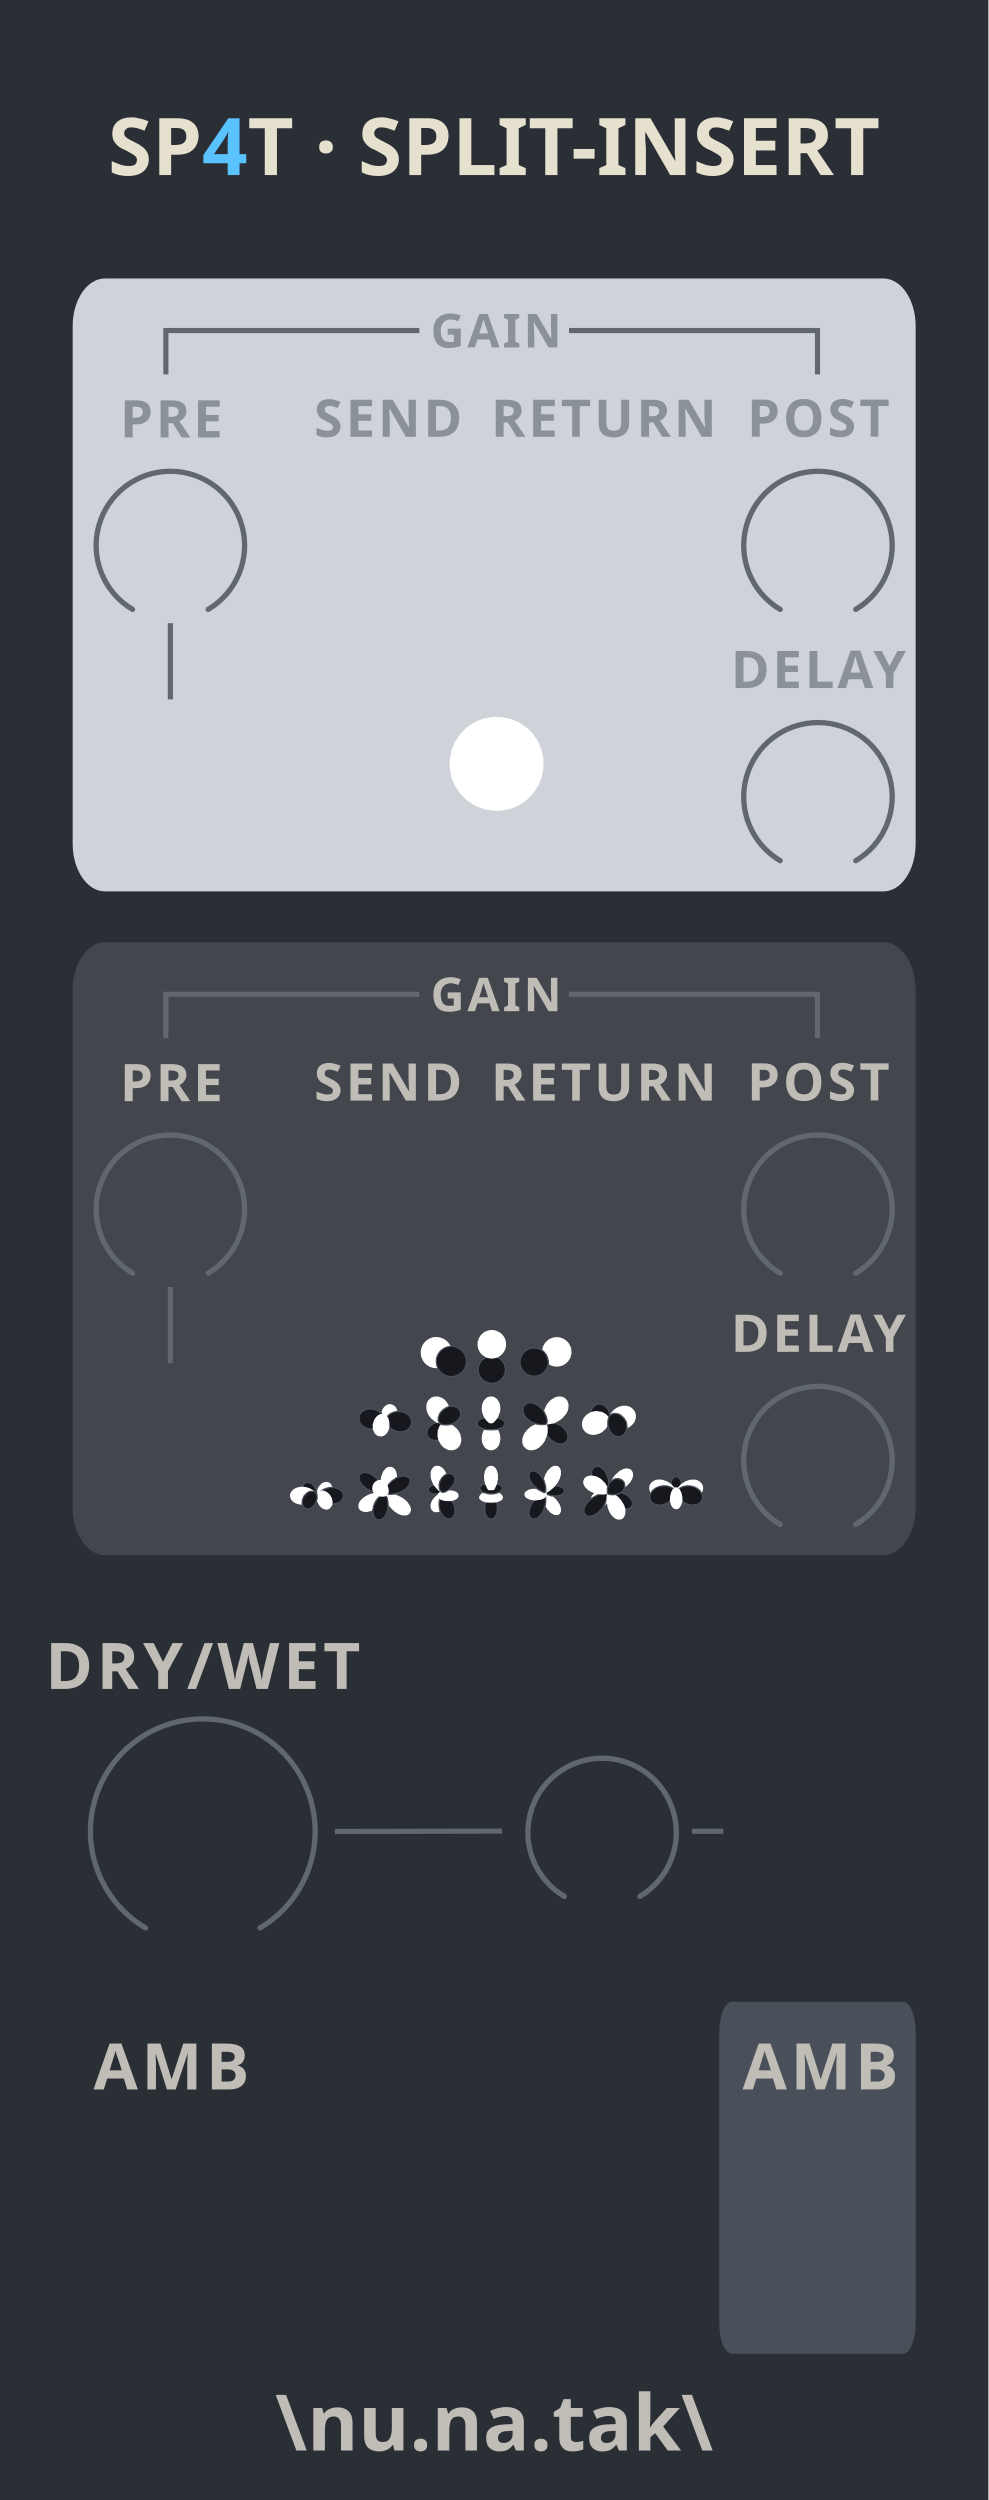
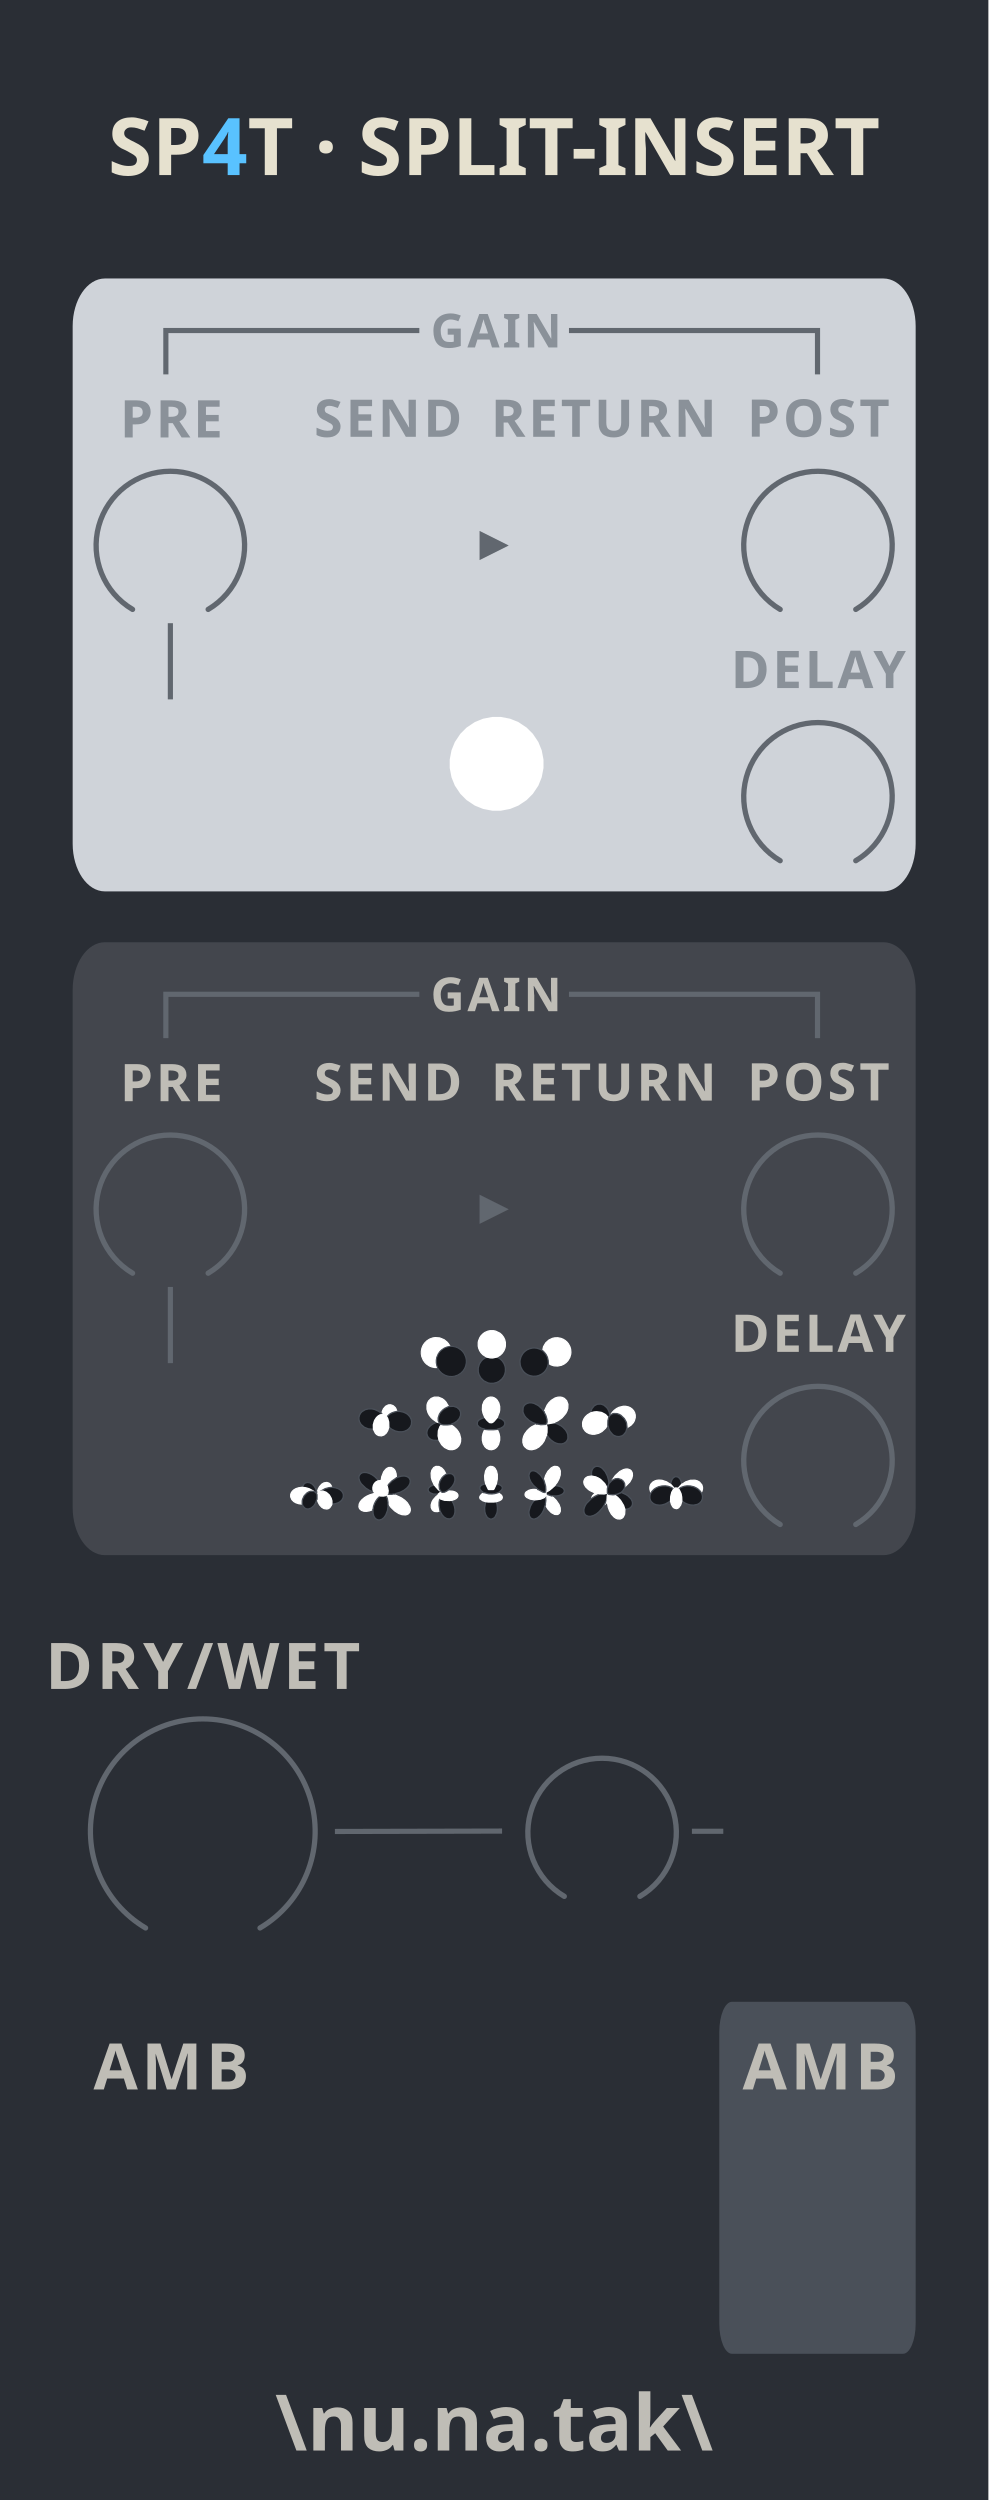
<svg xmlns="http://www.w3.org/2000/svg" version="1.1" width="50.8mm" height="128.5mm" viewBox="0 0 50.8 128.5" id="svg49">
  <defs id="component-defs">
    
    
    
    
    
    
  </defs>
  <g id="panel">
    <rect id="background" x="0" y="0" width="50.8" height="128.5" fill="#2a2e35" />
    <rect style="fill:#cfd3d9;stroke:none" id="rect52" width="43.33" height="31.504" x="3.735" y="14.314" rx="1.658" ry="2.452" />
    <rect style="fill:#4a5059;stroke:none" id="rect85" width="10.093" height="18.093" x="36.972" y="102.892" rx="0.652" ry="1.552" />
    <text id="title" x="25.4" y="9" style="font-weight:bold;font-size:4.1px;font-family:'Rounded Mplus 1c', 'Arial Rounded MT Bold', sans-serif;text-anchor:middle;fill:#e6e1cf">
      <tspan id="tspan1" x="25.4" y="9">SP<tspan fill="#59c2ff" id="title-accent">4</tspan>T · SPLIT-INSERT</tspan>
    </text>
    <text x="8.707" y="107.4" id="text43" style="font-weight:600;font-size:3.3px;font-family:'Barlow Condensed', 'Arial Narrow', sans-serif;letter-spacing:0.2;text-anchor:middle;fill:#bfbdb6">
      <tspan id="tspan2" x="8.807" y="107.4">AMB</tspan>
    </text>
    <text x="42.072" y="107.4" id="text46" style="font-weight:600;font-size:3.3px;font-family:'Barlow Condensed', 'Arial Narrow', sans-serif;letter-spacing:0.2;text-anchor:middle;fill:#bfbdb6">
      <tspan id="tspan85" x="42.172" y="107.4">AMB</tspan>
    </text>
    <text id="brand" x="25.4" y="125.958" font-family="'Rounded Mplus 1c', 'Arial Rounded MT Bold', sans-serif" font-size="4" font-weight="700" text-anchor="middle" fill="#bfbdb6">\nu.na.tak\</text>
    <text x="8.731" y="22.484" id="text72" style="font-weight:600;font-size:2.673px;font-family:'Barlow Condensed', 'Arial Narrow', sans-serif;letter-spacing:0.162;text-anchor:middle;fill:#8a9199;stroke-width:0.81">
      <tspan id="tspan11" x="8.812" y="22.484">PRE</tspan>
    </text>
    <text x="19.867" y="22.45" id="text73" style="font-weight:600;font-size:2.673px;font-family:'Barlow Condensed', 'Arial Narrow', sans-serif;letter-spacing:0.162;text-anchor:middle;fill:#8a9199;stroke-width:0.81">
      <tspan id="tspan4" x="19.948" y="22.45" style="fill:#8a9199;stroke-width:0.81">SEND</tspan>
    </text>
    <text x="30.954" y="22.45" id="text51" style="font-weight:600;font-size:2.673px;font-family:'Barlow Condensed', 'Arial Narrow', sans-serif;letter-spacing:0.162;text-anchor:middle;fill:#8a9199;stroke-width:0.81">
      <tspan id="tspan10" x="31.035" y="22.45">RETURN</tspan>
    </text>
    <text x="41.987" y="22.449" id="text52" style="font-weight:600;font-size:2.673px;font-family:'Barlow Condensed', 'Arial Narrow', sans-serif;letter-spacing:0.162;text-anchor:middle;fill:#8a9199;stroke-width:0.81">
      <tspan id="tspan12" x="42.068" y="22.449">POST</tspan>
    </text>
    <path d="m 6.813,31.323 a 3.816,3.816 0 1 1 3.887,0" id="path2" style="fill:none;stroke:#61676f;stroke-width:0.273;stroke-linecap:round" />
    <path d="m 40.1,31.323 a 3.816,3.816 0 1 1 3.887,0" id="path4" style="fill:none;stroke:#61676f;stroke-width:0.273;stroke-linecap:round" />
    <text x="25.431" y="17.856" id="text13" style="font-weight:600;font-size:2.406px;font-family:'Barlow Condensed', 'Arial Narrow', sans-serif;letter-spacing:0.146;text-anchor:middle;fill:#8a9199;stroke-width:0.729">
      <tspan id="tspan13" x="25.503" y="17.856">GAIN</tspan>
    </text>
    <path style="fill:none;stroke:#61676f;stroke-width:0.265px;stroke-linecap:butt;stroke-linejoin:miter" d="M 8.525,19.243 V 16.989 H 21.554" id="path13" />
    <path style="fill:none;stroke:#61676f;stroke-width:0.265px;stroke-linecap:butt;stroke-linejoin:miter" d="M 42.02,19.243 V 16.989 H 29.245" id="path14" />
+     <path style="fill:#61676f;stroke:none" d="M 26.15,28.039 L 24.65,27.289 L 24.65,28.789 Z" id="send-normal-1" />
    <path style="fill:none;stroke:#61676f;stroke-width:0.265px;stroke-linecap:butt;stroke-linejoin:miter" d="m 8.757,32.032 v 3.916" id="path146" />
    <text x="41.987" y="35.365" id="text16" style="font-weight:600;font-size:2.673px;font-family:'Barlow Condensed', 'Arial Narrow', sans-serif;letter-spacing:0.162;text-anchor:middle;fill:#8a9199;stroke-width:0.81">
      <tspan id="tspan16" x="42.068" y="35.365">DELAY</tspan>
    </text>
    <path d="m 40.1,44.24 a 3.816,3.816 0 1 1 3.887,0" id="path16" style="fill:none;stroke:#61676f;stroke-width:0.273;stroke-linecap:round" />
    <rect style="opacity:0.15;fill:#cfd3d9;stroke:none" id="rect16" width="43.33" height="31.504" x="3.735" y="48.431" rx="1.658" ry="2.452" />
    <text x="8.731" y="56.601" id="text17" style="font-weight:600;font-size:2.673px;font-family:'Barlow Condensed', 'Arial Narrow', sans-serif;letter-spacing:0.162;text-anchor:middle;fill:#bfbdb6;stroke-width:0.81">
      <tspan id="tspan17" x="8.812" y="56.601">PRE</tspan>
    </text>
    <text x="19.867" y="56.567" id="text18" style="font-weight:600;font-size:2.673px;font-family:'Barlow Condensed', 'Arial Narrow', sans-serif;letter-spacing:0.162;text-anchor:middle;fill:#bfbdb6;stroke-width:0.81">
      <tspan id="tspan18" x="19.948" y="56.567" style="stroke-width:0.81">SEND</tspan>
    </text>
    <text x="30.954" y="56.567" id="text20" style="font-weight:600;font-size:2.673px;font-family:'Barlow Condensed', 'Arial Narrow', sans-serif;letter-spacing:0.162;text-anchor:middle;fill:#bfbdb6;stroke-width:0.81">
      <tspan id="tspan20" x="31.035" y="56.567">RETURN</tspan>
    </text>
    <text x="41.987" y="56.566" id="text21" style="font-weight:600;font-size:2.673px;font-family:'Barlow Condensed', 'Arial Narrow', sans-serif;letter-spacing:0.162;text-anchor:middle;fill:#bfbdb6;stroke-width:0.81">
      <tspan id="tspan21" x="42.068" y="56.566">POST</tspan>
    </text>
    <path d="m 6.813,65.441 a 3.816,3.816 0 1 1 3.887,0" id="path21" style="fill:none;stroke:#61676f;stroke-width:0.273;stroke-linecap:round" />
    <path d="m 40.1,65.441 a 3.816,3.816 0 1 1 3.887,0" id="path23" style="fill:none;stroke:#61676f;stroke-width:0.273;stroke-linecap:round" />
    <text x="25.431" y="51.974" id="text23" style="font-weight:600;font-size:2.406px;font-family:'Barlow Condensed', 'Arial Narrow', sans-serif;letter-spacing:0.146;text-anchor:middle;fill:#bfbdb6;stroke-width:0.729">
      <tspan id="tspan23" x="25.503" y="51.974">GAIN</tspan>
    </text>
    <path style="fill:none;stroke:#61676f;stroke-width:0.265px;stroke-linecap:butt;stroke-linejoin:miter" d="M 8.525,53.36 V 51.107 H 21.554" id="path27" />
    <path style="fill:none;stroke:#61676f;stroke-width:0.265px;stroke-linecap:butt;stroke-linejoin:miter" d="M 42.02,53.36 V 51.107 H 29.245" id="path28" />
+     <path style="fill:#61676f;stroke:none" d="M 26.15,62.157 L 24.65,61.407 L 24.65,62.907 Z" id="send-normal-2" />
    <path style="fill:none;stroke:#61676f;stroke-width:0.265px;stroke-linecap:butt;stroke-linejoin:miter" d="m 8.757,66.149 v 3.916" id="path29" />
    <text x="41.987" y="69.483" id="text29" style="font-weight:600;font-size:2.673px;font-family:'Barlow Condensed', 'Arial Narrow', sans-serif;letter-spacing:0.162;text-anchor:middle;fill:#bfbdb6;stroke-width:0.81">
      <tspan id="tspan29" x="42.068" y="69.483">DELAY</tspan>
    </text>
    <path d="m 40.1,78.358 a 3.816,3.816 0 1 1 3.887,0" id="path30" style="fill:none;stroke:#61676f;stroke-width:0.273;stroke-linecap:round" />
    <g id="g54" transform="matrix(0.9107457,0,0,0.9107457,9.6117,27.5524)">
      <path d="m 21.293,76.773 a 4.19,4.19 0 1 1 4.268,0" id="path53-3" style="fill:none;stroke:#61676f;stroke-width:0.3;stroke-linecap:round" />
    </g>
    <path style="fill:none;stroke:#61676f;stroke-width:0.265px;stroke-linecap:butt;stroke-linejoin:miter" d="m 25.807,94.117 -8.593,0.021" id="path140" />
    <path style="fill:none;stroke:#61676f;stroke-width:0.265px;stroke-linecap:butt;stroke-linejoin:miter" d="M 37.177,94.127 H 35.564" id="path146-5" />
    <text x="10.328" y="86.814" id="text106" style="font-weight:600;font-size:3.3px;font-family:'Barlow Condensed', 'Arial Narrow', sans-serif;letter-spacing:0.2;text-anchor:middle;fill:#bfbdb6">
      <tspan id="tspan146" x="10.428" y="86.814">DRY/WET</tspan>
    </text>
    <g id="g58-4" transform="matrix(0.9,0,0,0.9,-25.7856,45.1427)">
      <path d="m 36.965,59.95 a 6.417,6.417 0 1 1 6.535,0" id="path58" style="fill:none;stroke:#61676f;stroke-width:0.3;stroke-linecap:round" />
    </g>
    <path d="m 25.738,41.614 h -0.425 l -0.465,-0.089 -0.415,-0.168 -0.415,-0.277 -0.312,-0.312 -0.277,-0.415 -0.168,-0.415 -0.089,-0.465 v -0.425 l 0.089,-0.465 0.168,-0.415 0.277,-0.415 0.312,-0.312 0.415,-0.277 0.415,-0.168 0.465,-0.089 h 0.425 l 0.465,0.089 0.415,0.168 0.415,0.277 0.312,0.312 0.277,0.415 0.168,0.415 0.089,0.465 v 0.425 l -0.089,0.465 -0.168,0.415 -0.277,0.415 -0.312,0.312 -0.415,0.277 -0.415,0.168 z" id="path1-2" style="fill:#ffffff;fill-rule:evenodd;stroke:#ffffff;stroke-width:0.113;stroke-linejoin:round" />
    <g id="g39" transform="translate(-0.728,-4.355)">
      <g fill-rule="evenodd" stroke-width="2.2" stroke-linejoin="round" id="g4-3" transform="matrix(0.02941013,0,0,0.02941013,24.49911,79.61114)">
        <path d="m 51.42,95.9 h -3.05 l -3.46,-1.63 -2.14,-2.14 -2.44,-4.48 -1.22,-4.47 -0.41,-6.72 1.94,-11.09 5.09,0.81 13.73,-0.51 -0.2,1.02 1.22,4.27 0.61,5.5 -0.2,5.29 -0.81,4.07 -3.06,6.31 -2.14,2.14 z" id="path1-22" style="fill:#16181d;stroke:#4a5059" />
        <path d="m 54.07,66.18 h -8.34 l -5.5,-0.61 -4.88,-1.63 -4.38,-3.15 -0.82,-2.04 0.41,-2.44 2.75,-3.56 4.27,-2.85 5.7,1.63 4.89,0.61 5.9,-0.21 8.35,-2.03 5.59,4.37 1.22,2.04 0.41,2.24 -0.81,2.24 -1.53,1.52 -2.85,1.63 -4.88,1.63 z" id="path2-14" style="fill:#ffffff;stroke:#ffffff" />
        <path d="m 51.63,52.14 -5.9,-0.21 -7.33,-2.03 -1.02,0.2 -4.07,-3.05 -2.14,-2.34 -1.02,-2.65 0.82,-3.05 2.75,-2.34 6.71,-2.65 3.77,8.25 1.22,2.03 0.92,0.31 7.93,-0.21 5.09,-10.38 6.72,2.65 2.75,2.34 0.81,2.03 -0.2,1.84 -0.82,1.83 -2.13,2.34 -4.07,2.85 -5.91,1.63 z" id="path3-77" style="fill:#16181d;stroke:#4a5059" />
        <path d="m 54.38,44.3 h -8.96 l -4.88,-10.18 -1.43,-6.51 -0.41,-7.12 1.63,-8.35 2.44,-4.48 2.14,-2.13 3.46,-1.63 4.28,0.41 2.23,1.22 2.14,2.13 2.44,4.48 1.43,5.9 v 7.94 l -1.63,8.14 -3.66,8.15 z" id="path4-0" style="fill:#ffffff;stroke:#ffffff" />
      </g>
      <g fill-rule="evenodd" stroke-width="2.2" stroke-linejoin="round" id="g6" transform="matrix(0.02941013,0,0,0.02941013,15.55574,79.76747)">
        <path d="m 50,48.16 -0.1,-4.54 0.78,-0.77 1.35,-4.64 2.32,-4.25 3.77,-4.16 3.86,-2.32 5.03,-0.77 3.67,1.16 2.61,2.22 1.74,3.09 0.48,2.23 -6.76,0.77 -7.73,2.71 -8.89,5.41 -1.45,1.83 z" id="path1-9" style="fill:#ffffff;stroke:#ffffff" />
        <path d="M 49.81,48.16 49.32,46.52 47.68,44.3 38.4,38.69 31.06,36.18 24.1,35.41 l 2.61,-5.51 2.42,-2.03 3.67,-1.16 5.02,0.77 3.87,2.32 3.77,4.16 2.32,4.25 1.35,4.64 0.77,0.77 z" id="path2-55" style="fill:#16181d;stroke:#4a5059" />
        <path d="M 23.91,64.59 17.92,63.82 13.08,62.27 9.41,60.15 6.03,56.76 3.9,51.93 v -4.06 l 0.78,-2.51 1.93,-3.09 2.8,-2.61 3.67,-2.13 4.84,-1.54 5.99,-0.78 5.22,0.58 6.57,1.74 8.12,4.45 h -4.45 l -3.48,0.97 -4.44,2.7 -2.81,2.8 -2.12,3.1 -1.94,4.63 -0.58,2.71 z" id="path3-6" style="fill:#ffffff;stroke:#ffffff" />
        <path d="m 75.9,64.59 -0.1,-5.7 -0.58,-2.71 -1.93,-4.63 -2.13,-3.1 -2.8,-2.8 -4.44,-2.7 -3.48,-0.97 -4.64,0.39 0.19,-0.39 8.12,-4.45 6.57,-1.74 5.22,-0.58 5.99,0.78 4.83,1.54 3.67,2.13 2.61,2.42 1.74,2.51 1.16,3.28 -0.19,4.84 -2.51,4.83 -2.81,2.61 -3.67,2.12 -4.83,1.55 z" id="path4-1" style="fill:#16181d;stroke:#4a5059" />
        <path d="M 67.01,73.1 61.98,72.32 58.12,70 54.35,65.85 51.64,60.63 50.68,56.96 49.9,56.18 v -7.92 l 1.94,-3.67 2.99,-2.03 2.13,-0.58 h 3.48 l 5.41,1.93 5.31,4.54 3.48,6 1.16,4.44 v 5.8 l -0.77,1.93 -3,4.35 -2.51,1.55 z" id="path5" style="fill:#ffffff;stroke:#ffffff" />
        <path d="M 34.73,73.1 31.64,72.9 29.13,71.94 25.74,68.55 24,64.69 v -5.8 l 0.58,-2.71 2.9,-6.18 4.74,-4.93 3.67,-2.12 2.51,-0.78 h 5.42 l 2.89,1.36 2.61,2.99 0.58,1.74 v 7.92 l -0.77,0.78 -0.97,3.67 -1.74,3.67 -2.31,3.29 -4.35,3.77 z" id="path6" style="fill:#16181d;stroke:#4a5059" />
      </g>
      <g fill-rule="evenodd" stroke-width="2.2" stroke-linejoin="round" id="g4-52" transform="matrix(0.02941013,0,0,0.02941013,30.5587,75.88936)">
        <path d="m 49.14,46 -4.11,-5.18 -3.24,-2.37 -4.75,-2.16 -8.64,-1.3 -5.61,0.65 -4.54,1.51 0.76,-4.43 1.3,-3.24 4.21,-5.07 5.18,-2.59 6.26,-0.22 5.19,1.94 5.07,4.43 1.94,2.81 2.16,4.75 1.3,6.05 -1.51,1.94 z" id="path1-4" style="fill:#16181d;stroke:#4a5059" />
        <path d="m 81.75,62.85 -0.33,-4.86 -1.51,-5.61 -3.02,-5.4 -4.21,-4.43 -4.76,-3.02 -5.18,-1.52 h -4.32 l -5.07,1.84 2.37,-3.67 3.35,-3.56 4.32,-3.24 4.32,-2.16 7.13,-1.73 h 4.31 l 4.97,1.08 3.24,1.51 3.24,2.38 2.48,2.91 1.73,3.24 1.08,4.1 v 4.54 l -1.51,5.4 -1.94,3.45 -3.78,4.21 z" id="path2-9" style="fill:#ffffff;stroke:#ffffff" />
        <path d="M 24.95,74.3 H 20.63 L 15.66,73.22 11.34,71.06 8.43,68.57 5.4,64.25 4.11,60.37 3.89,54.54 l 0.65,-3.03 1.73,-4.1 2.59,-3.67 3.56,-3.35 5.62,-3.46 5.83,-1.51 4.53,-0.43 8.64,1.3 6.91,3.67 4.43,4.86 0.65,1.94 -0.87,3.67 v 6.48 l -4.1,6.7 -6.37,5.93 -5.61,3.03 z" id="path3-4" style="fill:#ffffff;stroke:#ffffff" />
        <path d="M 67.49,78.4 62.74,77.97 58.64,76.24 56.48,74.73 51.62,69 49.46,64.25 48.6,59.93 l -0.65,-0.86 0.21,-8.64 1.52,-6.05 1.94,-2.8 0.11,-0.97 0.43,0.43 4.32,-2.59 1.94,-0.44 5.62,0.22 3.88,1.3 3.03,1.72 5.94,5.73 3.02,5.4 0.86,2.59 0.87,7.99 -2.16,7.34 -4.21,5.08 -3.24,1.94 z" id="path4-47" style="fill:#16181d;stroke:#4a5059" />
      </g>
      <g fill-rule="evenodd" stroke-width="2.2" stroke-linejoin="round" id="g8-8" transform="matrix(0.02941013,0,0,0.02941013,30.52045,79.61173)">
        <path d="m 21.22,59.79 0.12,-1.77 1.41,-2.83 4.6,-4.84 9.56,1.54 -5.07,1.77 -5.67,2.83 z m 22.65,11.09 -0.36,-0.36 2.36,-4.48 2.24,-6.25 0.12,6.49 z" id="path1-3" style="fill:#ffffff;stroke:#ffffff" />
        <path d="m 79.25,79.13 -0.59,-0.35 -1.89,-6.61 -4.01,-7.07 -6.01,-6.73 -6.61,-4.95 5.43,-0.94 7.08,-3.07 8.25,3.77 3.31,2.13 5.54,5.54 1.89,3.54 0.7,2.83 v 2.83 l -1.18,3.3 -2.71,2.95 -3.07,1.65 -2.83,0.71 h -2.83 z" id="path2-7" style="fill:#16181d;stroke:#4a5059" />
        <path d="M 48.58,42.81 46.11,37.5 43.75,33.96 36.79,27 33.25,24.64 28.06,22.28 20.39,20.75 20.87,20.28 v -6.84 l 0.94,-3.31 1.65,-2.83 2.48,-2.24 3.07,-1.18 h 3.3 l 3.77,1.18 3.54,2.36 5.07,5.78 3.78,7.55 2.12,7.31 0.47,4.01 0.71,0.71 -2.36,6.13 z" id="path3-12" style="fill:#16181d;stroke:#4a5059" />
        <path d="m 79.25,39.5 -0.82,-6.25 -1.89,-3.3 -3.42,-2.95 -4.25,-1.65 -4.01,-0.24 -4.72,1.18 -3.06,1.89 -0.12,-0.35 5.42,-7.79 7.91,-7.19 6.37,-3.31 4.01,-0.94 h 3.54 l 4.01,1.42 2.24,2 1.65,3.54 0.23,4.48 -1.18,4.72 -3.53,6.37 z" id="path4-61" style="fill:#ffffff;stroke:#ffffff" />
        <path d="M 19.1,91.16 H 15.56 L 11.55,89.75 9.31,87.74 7.66,84.21 7.42,79.72 l 0.71,-3.3 1.89,-4.48 2.12,-3.3 8.61,-8.61 5.42,-3.54 5.67,-2.83 5.19,-1.89 5.89,0.24 5.66,-1.18 0.59,0.82 -0.7,2.6 -0.24,5.42 -0.94,2.83 -4.01,8.73 -3.31,5.19 -6.36,7.08 -4.13,3.42 -5.19,2.83 z" id="path5-7" style="fill:#16181d;stroke:#4a5059" />
        <path d="m 70.76,95.88 -4.48,-0.23 -2.6,-0.95 -3.54,-2.36 -4.6,-5.07 -3.3,-5.9 -2.12,-5.89 -1.42,-7.79 -0.71,-0.71 0.24,-10.61 0.83,-4.6 4.48,1.65 h 6.37 l 3.3,2.12 3.54,2.83 4.6,4.84 5.42,8.96 2.36,7.08 -0.47,8.26 -2.36,4.95 -2.47,2.24 z" id="path6-6" style="fill:#ffffff;stroke:#ffffff" />
        <path d="m 42.92,52.01 -7.55,-0.24 -8.25,-1.42 -8.26,-3.77 -3.3,-2.12 -4.84,-4.6 -2.59,-4.49 -0.71,-2.83 v -2.83 l 1.65,-4.01 2.24,-2.24 3.07,-1.65 6.37,-0.94 7.31,1.41 5.19,2.36 3.54,2.36 6.96,6.96 4.72,8.49 v 8.26 z" id="path7-5" style="fill:#ffffff;stroke:#ffffff" />
        <path d="m 58.49,53.66 -7.07,-0.71 -1.66,-0.71 -1.29,-1.53 v -7.79 l 3.06,-9.9 0.59,0.11 4.72,-4.95 5.43,-2.6 4.95,-0.47 5.9,1.89 3.42,2.95 2.12,4.01 0.47,5.66 -1.41,3.77 -2.13,3.07 -3.18,3.19 -6.84,2.83 z" id="path8-0" style="fill:#16181d;stroke:#4a5059" />
      </g>
      <g fill-rule="evenodd" stroke-width="2.2" stroke-linejoin="round" id="g6-4" transform="matrix(0.02941013,0,0,0.02941013,34.0159,79.60821)">
        <path d="M 53.07,42.66 51.1,41.79 h -2.41 l -1.98,0.87 -6.68,-7.12 1.54,-6.13 1.75,-3.51 2.08,-2.3 2.85,-1.53 3.94,0.22 3.61,2.74 1.98,3.28 1.97,6.58 v 0.65 z" id="path1-51" style="fill:#16181d;stroke:#4a5059" />
        <path d="m 6.19,49.89 -1.2,-2.08 -1.1,-4.16 v -3.29 l 0.66,-2.85 1.31,-2.62 3.18,-3.4 3.94,-2.19 3.07,-0.88 3.72,-0.43 5.48,0.43 7.88,2.63 6.36,4.16 0.43,-0.21 6.9,7.77 -1.2,0.77 -4.38,-2.85 -6.79,-2.19 -3.51,-0.44 -7.23,0.44 -5.03,1.31 -4.6,2.19 -3.18,2.3 -3.29,3.29 z" id="path2-23" style="fill:#ffffff;stroke:#ffffff" />
        <path d="M 93.59,49.89 91.4,46.82 85.7,42 81.1,39.81 76.07,38.5 l -3.51,-0.44 -7.23,0.44 -6.79,2.19 -4.38,2.85 -1.2,-0.77 6.9,-7.77 0.44,0.21 6.35,-4.16 7.88,-2.63 8.11,-0.22 4.16,1.1 3.94,2.19 4.06,4.93 1.09,3.94 v 3.29 l -0.88,3.5 z" id="path3-72" style="fill:#ffffff;stroke:#ffffff" />
        <path d="m 21.09,71.8 -6.14,-0.66 -4.6,-1.97 -3.83,-3.4 -1.53,-2.41 -1.1,-3.94 0.22,-4.6 1.09,-3.29 2.41,-3.94 3.62,-3.61 2.85,-1.98 4.6,-2.19 6.35,-1.53 5.91,-0.22 4.6,0.66 5.7,1.97 4.16,2.63 0.33,0.33 -3.51,5.69 -1.53,5.26 -0.44,9.86 -9.09,5.14 -5.91,1.76 z" id="path4-41" style="fill:#16181d;stroke:#4a5059" />
        <path d="m 80.01,71.8 -5.48,-0.44 -4.16,-1.1 -4.6,-1.97 -6.24,-3.83 -0.44,-9.86 -1.53,-5.26 -3.51,-5.69 0.33,-0.33 4.16,-2.63 5.7,-1.97 4.6,-0.66 5.91,0.22 6.35,1.53 4.6,2.19 2.85,1.98 3.62,3.61 2.63,4.38 1.09,4.16 -0.22,4.6 -1.75,4.17 -3.18,3.39 -3.94,2.19 z" id="path5-826" style="fill:#16181d;stroke:#4a5059" />
        <path d="m 50.22,77.93 -3.94,-1.1 -2.3,-2.08 -2.41,-4.38 -1.54,-5.47 0.22,-7.45 1.97,-8.11 3.07,-5.25 3.4,-2.3 3.5,0.43 3.18,2.96 3.06,6.79 1.1,5.7 0.22,7.23 -1.97,6.57 -3.4,4.71 -2.19,1.31 z" id="path6-03" style="fill:#ffffff;stroke:#ffffff" />
      </g>
      <g fill-rule="evenodd" stroke-width="2.2" stroke-linejoin="round" id="g3-6" transform="matrix(0.02941013,0,0,0.02941013,24.49896,76.04988)">
        <path d="M 51.01,95.9 46.57,95.5 42.33,93.48 39.21,90.55 36.18,85.31 34.77,79.46 V 73.4 l 1.21,-5.85 3.13,-7.36 6.05,0.81 h 9.48 l 6.05,-0.81 3.13,7.36 1.21,5.85 v 5.85 l -2.02,7.47 -2.42,3.83 -2.32,2.32 -2.82,1.82 z" id="path1-838" style="fill:#ffffff;stroke:#ffffff" />
        <path d="m 54.64,61 h -9.48 l -6.26,-0.61 -0.6,-0.6 -5.45,-1.62 -4.03,-2.42 -2.53,-3.13 -0.4,-1.21 0.4,-4.23 1.92,-2.53 2.62,-2.01 8.07,-3.23 6.46,7.46 3.03,1.82 4.03,-0.2 4.54,-4.14 3.93,-4.94 7.67,3.02 3.73,2.93 1.62,3.03 v 3.02 l -1.01,2.22 -1.92,2.12 -4.03,2.42 -5.45,1.62 -0.61,0.6 z" id="path2-6" style="fill:#16181d;stroke:#4a5059" />
        <path d="m 51.41,48.69 -4.03,-0.2 -4.54,-4.14 -3.84,-4.84 -3.02,-7.26 -1.21,-5.86 0.4,-8.47 2.62,-6.66 4.54,-4.94 3.03,-1.61 3.43,-0.81 3.63,0.2 3.03,1.01 2.82,1.82 2.32,2.32 3.03,5.24 1.41,5.85 v 6.05 l -0.6,3.64 -3.64,9.48 -6.35,7.36 z" id="path3-1" style="fill:#ffffff;stroke:#ffffff" />
      </g>
      <g fill-rule="evenodd" stroke-width="2.2" stroke-linejoin="round" id="g4-9" transform="matrix(0.02941013,0,0,0.02941013,27.29521,76.05031)">
        <path d="m 78.06,85.77 -5.52,-0.24 -4.6,-1.37 -3.22,-1.61 -4.83,-3.46 -4.02,-4.02 -2.77,-3.91 -1.15,-0.69 0.93,-11.73 -0.47,-3.68 -1.26,-4.03 0.92,-0.69 h 4.83 l 8.74,-1.83 0.92,0.91 5.29,1.85 5.75,3.21 2.99,2.3 4.25,4.49 2.31,3.68 1.83,4.6 0.24,6.21 -0.47,1.84 -1.84,3.45 -1.95,1.95 -3.22,1.84 z" id="path1-67" style="fill:#16181d;stroke:#4a5059" />
        <path d="m 54.14,50.58 -2.19,-0.35 0.93,-2.76 -0.69,-6.9 -2.07,-5.98 -2.31,-4.14 v -1.38 l 5.07,-11.04 2.99,-4.14 4.25,-4.26 6.67,-4.14 4.83,-1.38 4.37,-0.23 3.45,0.69 3.45,1.61 4.02,4.03 2.31,6.21 -0.24,7.13 -1.6,5.06 -2.07,3.91 -6.33,7.47 -7.36,5.29 -5.06,2.31 -0.92,0.92 z" id="path2-89" style="fill:#ffffff;stroke:#ffffff" />
        <path d="m 26.31,95.89 -4.14,-0.23 -4.14,-1.38 -4.48,-3.8 -1.62,-2.53 -1.38,-4.6 V 77.6 l 1.38,-5.29 1.84,-3.91 4.37,-5.98 4.26,-4.03 3.45,-2.52 7.36,-3.68 0.92,-0.92 1.84,-0.24 5.75,1.16 h 5.98 l 3.45,-0.92 1.5,5.17 v 8.97 l -0.92,4.14 0.22,1.15 -0.68,0.69 -3.68,9.2 -3.68,5.29 -5.41,5.18 -5.52,3.22 z" id="path3-7" style="fill:#ffffff;stroke:#ffffff" />
        <path d="m 50,51.73 -8.28,0.46 -5.75,-1.16 -1.84,0.24 -0.92,-0.93 -5.29,-1.83 -5.75,-3.23 -6.33,-5.63 -2.53,-3.45 -2.07,-4.37 -0.69,-2.76 0.47,-6.9 1.83,-3.45 1.96,-1.95 3.22,-1.85 3.68,-0.92 h 3.91 l 4.37,0.92 7.59,3.91 6.33,5.87 2.75,3.91 1.15,0.69 v 1.15 l 2.99,5.75 1.85,6.67 0.23,4.6 -0.93,2.99 z" id="path4-5" style="fill:#16181d;stroke:#4a5059" />
      </g>
      <g fill-rule="evenodd" stroke-width="2.2" stroke-linejoin="round" id="g6-9" transform="matrix(0.02941013,0,0,0.02941013,27.25678,79.61143)">
        <path d="m 72.05,88.05 -4.67,-0.21 -5.93,-3.18 -5.62,-5.83 -4.45,-7 -0.21,-2.54 0.84,-5.94 -0.42,-7.41 0.64,-1.06 0.31,-2.65 9.75,3.6 7.53,7.31 5.09,7.42 2.12,5.94 0.21,5.72 -1.48,3.39 -2.02,1.8 z" id="path1-57" style="fill:#ffffff;stroke:#ffffff" />
        <path d="m 62.51,55.83 -9.75,-3.39 -0.96,-2.02 -1.06,-0.84 2.65,-0.96 4.88,-2.97 5.51,-4.45 3.6,-3.81 6.15,0.85 4.66,1.48 3.18,1.91 2.02,2.22 0.85,2.12 -0.43,2.97 -1.48,2.12 -2.02,1.59 -3.6,1.7 -3.39,0.84 -3.18,0.43 -7.21,-0.21 z" id="path2-2" style="fill:#16181d;stroke:#4a5059" />
        <path d="m 32.41,95.89 h -2.97 l -2.76,-1.06 -1.8,-1.59 -1.7,-2.96 -0.84,-5.09 0.21,-3.18 2.33,-8.06 3.18,-5.93 3.82,-4.88 -0.32,-0.74 6.99,-0.42 4.45,-0.85 4.88,-1.91 3.6,-3.18 0.53,7.31 -0.84,5.94 0.21,2.33 -0.85,0.85 -2.33,7.63 -2.76,5.3 -3.18,4.24 -4.98,4.35 z" id="path3-97" style="fill:#16181d;stroke:#4a5059" />
        <path d="m 51.48,49.47 -0.74,-0.11 1.27,-4.24 -0.21,-5.08 -1.48,-6.57 -1.7,-4.03 v -1.49 l 0.64,-0.63 2.33,-7.63 4.03,-7.21 5.62,-5.83 3.81,-2.12 2.33,-0.64 4.45,0.43 2.12,1.27 1.59,1.8 1.7,4.67 -0.21,6.99 -2.12,6.78 -3.18,5.94 -3.82,4.88 0.21,0.42 -9.85,8.58 z" id="path4-6" style="fill:#ffffff;stroke:#ffffff" />
        <path d="m 31.98,62.4 -7.42,-1.27 -6.15,-2.97 -2.01,-2.22 -0.85,-2.12 0.43,-2.97 1.48,-2.12 4.56,-2.86 3.39,-1.06 4.24,-0.64 7.21,0.21 0.42,-0.42 7.84,4.24 2.55,1.06 3.18,0.42 0.95,0.74 0.64,1.49 -0.21,2.97 -3.29,3.71 -6.78,2.75 z" id="path5-82" style="fill:#ffffff;stroke:#ffffff" />
        <path d="m 50.42,49.68 -3.39,-0.63 -7.63,-4.24 -1.69,-0.43 -0.22,-0.85 -7.52,-6.88 -4.03,-5.52 -2.76,-6.14 -0.84,-5.3 1.27,-4.88 2.44,-2.44 1.69,-0.63 h 3.82 l 4.24,1.69 6.25,5.2 4.03,5.51 2.54,4.03 2.97,10.38 0.42,6.57 -0.63,3.18 z" id="path6-99" style="fill:#16181d;stroke:#4a5059" />
      </g>
      <g fill-rule="evenodd" stroke-width="2.2" stroke-linejoin="round" id="g2-7" transform="matrix(0.02863525,-0.00670655,0.00670655,0.02863525,26.99895,73.01074)">
        <path d="m 73.72,70.32 -6.6,-0.21 -6.19,-1.85 -4.54,-2.69 -4.22,-4.02 1.03,-4.33 -0.21,-7.63 -1.65,-5.37 -3.71,-5.98 3.3,-6.81 5.26,-5.46 6.39,-3.51 6.6,-1.44 h 3.92 l 5.37,1.03 5.15,2.27 3.51,2.47 2.99,2.99 2.48,3.51 1.65,3.51 1.44,5.57 0.21,4.12 -0.83,5.57 -1.03,3.1 -2.89,5.15 -4.43,4.65 -3.72,2.47 -4.33,1.86 z" id="path1-0" style="fill:#ffffff;stroke:#ffffff" />
        <path d="M 30.61,78.78 H 26.69 L 21.33,77.74 16.17,75.48 12.66,73 9.67,70.01 7.2,66.5 5.55,63 4.1,57.43 3.9,53.3 l 0.82,-5.57 1.03,-3.09 2.89,-5.16 4.44,-4.64 3.71,-2.48 4.33,-1.85 4.95,-1.03 h 5.16 l 3.51,0.61 4.12,1.45 4.54,2.68 4.23,3.61 2.47,3.92 1.86,4.12 1.24,5.16 v 6.19 l -0.83,4.74 -2.68,5.16 -2.27,3.1 -2.78,2.78 -3.51,2.48 -5.16,2.26 z" id="path2-4" style="fill:#16181d;stroke:#4a5059" />
      </g>
      <g fill-rule="evenodd" stroke-width="2.2" stroke-linejoin="round" id="g2-0" transform="matrix(0.02941013,0,0,0.02941013,24.53943,72.63742)">
        <path d="m 52.59,95.9 h -5.38 l -3.98,-0.8 -7.37,-3.58 -5.28,-5.28 -2.78,-4.98 -1,-2.98 -0.6,-2.99 v -6.17 l 1.99,-6.97 3.59,-5.58 3.48,-3.28 4.39,-2.59 0.79,-1 8.17,1.79 4.58,-0.2 6.17,-1.59 0.8,1 4.38,2.59 3.28,3.08 3.19,4.58 1.79,4.38 0.8,3.79 v 6.17 l -1.2,4.98 -1.99,4.18 -2.99,3.98 -4.68,3.89 -4.38,2.19 z" id="path1-6" style="fill:#16181d;stroke:#4a5059" />
        <path d="M 51.19,51.49 46.61,51.29 40.64,49.9 34.27,45.72 30.98,42.23 28.79,38.85 27,34.47 26.2,30.68 v -6.17 l 0.6,-2.99 2.19,-5.37 2.19,-3.39 3.69,-3.68 3.18,-2.19 5.18,-2.19 3.98,-0.8 h 5.38 l 3.98,0.8 7.37,3.58 3.29,2.89 3.18,4.18 1.99,4.18 1.2,4.98 v 6.17 l -0.8,3.79 -1.79,4.38 -2.99,4.38 -3.48,3.29 -5.38,3.38 z" id="path2-5" style="fill:#ffffff;stroke:#ffffff" />
      </g>
      <g fill-rule="evenodd" stroke-width="2.2" stroke-linejoin="round" id="g4-59" transform="matrix(0.02941013,0,0,0.02941013,22.07123,76.04693)">
        <path d="M 38.02,79.63 31.6,79.42 28.18,78.35 24.97,76.42 22.51,73.75 21.22,71.4 20.37,67.97 v -2.78 l 0.85,-3.64 1.5,-2.99 3.75,-4.39 4.92,-3.42 6.63,-3 h 1.28 l 2.14,0.86 3.21,2.78 1.61,0.54 -3,3.63 -2.78,7.28 -0.43,8.98 1.71,7.06 z" id="path1-83" style="fill:#16181d;stroke:#4a5059" />
        <path d="m 41.44,48.61 -3.21,-0.86 -2.99,-1.92 -4.92,-3.64 -2.89,-2.89 -3,-4.06 -2.14,-4.07 -1.71,-5.99 v -7.27 l 0.86,-3.21 1.92,-3.85 4.39,-4.39 5.56,-2.35 h 7.06 l 6.85,2.78 3.42,2.57 2.89,3.1 4.71,7.91 -0.54,0.75 -5.56,2.36 -3.85,2.78 -3.75,3.96 -2.35,3.63 -2.14,6.42 v 4.5 z" id="path2-0" style="fill:#ffffff;stroke:#ffffff" />
        <path d="M 65.19,95.89 H 60.7 l -3,-0.64 -6.42,-3.21 -5.02,-4.81 -4.71,-7.92 -1.5,-7.49 0.43,-8.98 2.78,-7.28 2.89,-3.53 3.21,0.64 h 6.84 l 5.35,-0.64 5.57,3.64 5.24,4.81 2.99,4.07 2.14,4.06 1.93,7.71 -0.22,5.56 -1.28,4.28 -2.14,3.64 -2.89,2.88 -3.63,2.14 z" id="path3-90" style="fill:#ffffff;stroke:#ffffff" />
        <path d="m 56.2,52.67 h -6.84 l -3,-0.64 -2.78,-1.28 -1.82,-1.82 -1.71,-4.06 v -4.5 l 2.14,-6.42 2.35,-3.63 3.75,-3.96 3.85,-2.78 6.2,-3 8.56,-0.43 5.99,1.93 4.39,3.96 1.92,4.49 v 5.35 l -2.13,5.35 -3.75,4.38 -4.49,3.21 -7.06,3.21 z" id="path4-7" style="fill:#16181d;stroke:#4a5059" />
      </g>
      <g fill-rule="evenodd" stroke-width="2.2" stroke-linejoin="round" id="g6-3" transform="matrix(0.02941013,0,0,0.02941013,22.03297,79.6082)">
        <path d="m 40.4,83.1 -4.8,-0.2 -2,-0.8 -2.5,-2.1 -1.8,-3.8 -0.2,-4.8 1.6,-5.4 2.2,-3.8 4.9,-5.5 3.2,-2.4 0.9,3.5 2.2,2.2 -1.2,7 v 5.8 l 1.8,8.8 z" id="path1-95" style="fill:#ffffff;stroke:#ffffff" />
        <path d="m 41.2,53.1 -0.4,-0.4 -8,-0.4 -5.6,-2.2 -2.3,-2.1 -1,-2.2 v -2 l 1,-2.2 3.1,-2.7 6.8,-2.6 2.9,4.1 4.1,4.3 6.7,4.7 -2.5,0.1 -2,0.8 z m 17.4,-6 -3.1,0.5 3,-1.6 z" id="path2-17" style="fill:#16181d;stroke:#4a5059" />
        <path d="m 46.4,48.1 -4.6,-3.4 -7.3,-8.3 -3.6,-7.8 -1.4,-5 -0.4,-7.8 1.2,-5 3.3,-4.7 3.8,-2 5.4,0.2 4.8,2.6 3.7,3.9 3.8,7 -3.7,2.7 -3.3,3.3 -2.2,3.2 -2.2,5 -0.8,4 0.2,5.4 1,3.2 z" id="path3-45" style="fill:#ffffff;stroke:#ffffff" />
        <path d="m 61.2,95.9 -4.8,-0.6 -4.2,-2.4 -3.7,-3.9 -4,-7.2 -1.6,-9 V 67 l 1.3,-6.9 4.4,2.2 5.2,1.2 11.7,-0.1 -0.4,0.4 3,5.4 1.8,5.2 0.8,4.6 v 5 l -1.2,5 -2.2,3.6 -2.5,2.1 z" id="path4-14" style="fill:#16181d;stroke:#4a5059" />
        <path d="m 61.6,63.7 -9,-0.4 -7.2,-2.4 -3.5,-3.1 -0.8,-2.2 0.2,-2.8 3.5,-2.9 7.2,-0.6 3.2,-1.6 3.6,-0.8 8.2,0.6 3.8,1.2 2.6,1.6 1.5,1.5 1,2.2 v 2 l -1,2.2 -1.9,1.9 -2.8,1.6 -4.6,1.6 z" id="path5-6" style="fill:#ffffff;stroke:#ffffff" />
        <path d="m 52.6,49.1 -4,0.4 -1.6,-1 -1.9,-2.1 -1.6,-3.4 -0.6,-7 1.6,-6.2 3.6,-6 3.3,-3.3 3.6,-2.6 4.4,-1.2 h 3.8 l 2.2,0.6 3.3,2.5 1.8,3.8 0.2,4.8 -1.6,5.4 -3.4,5.4 -3.7,3.9 -5.8,4.2 z" id="path6-0" style="fill:#16181d;stroke:#4a5059" />
      </g>
      <g fill-rule="evenodd" stroke-width="2.2" stroke-linejoin="round" id="g2-3" transform="matrix(0.02514566,0,0,0.02514566,22.28463,72.85097)">
        <path d="M 36.89,71.46 H 31.24 L 25.07,70.17 20.19,68.12 14.54,64.26 11.32,61.05 7.98,56.42 4.9,49.23 3.87,43.58 v -5.66 l 1.29,-6.42 2.31,-5.4 3.08,-4.63 4.76,-4.75 5.65,-3.6 6.43,-2.31 5.14,-0.77 9.25,0.77 8.73,3.6 6.04,4.75 2.83,3.34 3.34,5.4 -1.16,0.64 -5.91,1.03 -6.68,3.08 -3.85,2.83 -3.47,3.47 -3.09,4.37 -3.08,7.19 -1.03,5.66 0.26,7.71 z" id="path1-85" style="fill:#ffffff;stroke:#ffffff" />
        <path d="m 67.22,89.7 -6.43,-0.25 -4.62,-1.03 -4.63,-1.8 -5.65,-3.6 -4.76,-4.75 -4.36,-6.68 0.25,-0.52 -1.28,-2.82 -1.29,-6.43 v -5.65 l 1.03,-5.66 3.08,-7.19 3.09,-4.37 3.47,-3.47 5.65,-3.85 4.88,-2.06 7.2,-1.54 5.65,0.25 6.17,1.29 4.88,2.06 5.66,3.85 3.21,3.21 3.34,4.63 3.08,7.19 1.03,5.66 v 5.65 l -1.28,6.43 -2.32,5.39 -3.08,4.63 -4.75,4.75 -5.66,3.6 -6.42,2.31 z" id="path2-1" style="fill:#16181d;stroke:#4a5059" />
      </g>
      <g fill-rule="evenodd" stroke-width="2.2" stroke-linejoin="round" id="g8" transform="matrix(0.02941013,0,0,0.02941013,19.02931,79.66309)">
        <path stroke="#4a5059" d="m 68.08,52.17 -1.37,-0.22 -3.55,-1.03 3.55,-0.58 z M 56.41,73 l -0.57,-0.57 0.11,-5.84 4.01,5.61 -0.35,0.57 z" id="path1-5" style="fill:#16181d" />
        <path d="m 54.58,37.07 -2.86,-4.92 -2.86,-2.86 -2.75,-1.6 -2.17,-0.58 0.91,-6.63 3.43,-8.7 3.78,-4.69 2.52,-1.83 2.74,-1.15 h 4.35 l 3.21,1.61 2.17,2.17 1.6,2.75 1.37,4.57 0.46,6.87 -7.66,5.38 -4.92,4.92 z" id="path2-91" style="fill:#ffffff;stroke:#ffffff" />
        <path d="M 17.96,80.78 13.61,80.55 9.26,78.95 6.4,76.32 5.49,74.49 5.03,72.66 l 0.46,-4.58 1.83,-3.89 2.52,-3.2 4.92,-4.24 4.12,-2.52 5.03,-2.28 8.24,-2.52 h 0.91 l 4.35,2.97 4.58,1.15 0.34,0.34 -4.8,4.58 -3.21,4.57 -2.74,5.73 -2.29,8.92 -6.07,2.18 z" id="path3-3" style="fill:#ffffff;stroke:#ffffff" />
        <path d="m 86.16,86.96 -5.95,-0.46 -5.72,-2.06 -7.1,-4.57 -6.29,-6.07 -5.26,-7.32 -0.92,-7.1 -2.4,-6.75 2.06,-1.6 7.78,-0.23 5.95,1.37 11.21,5.27 5.72,4.12 4.47,4.46 4.12,6.87 0.91,3.66 v 2.74 l -0.91,2.98 -2.18,2.63 -2.52,1.37 z" id="path4-8" style="fill:#ffffff;stroke:#ffffff" />
        <path d="M 31.23,47.37 23.45,44.16 16.82,40.04 9.15,32.61 6.4,28.03 5.03,23.22 v -2.74 l 0.69,-2.52 2.4,-3.09 2.52,-1.37 2.97,-0.69 4.81,0.23 4.8,1.37 4.58,2.29 4.58,3.21 7.21,7.2 -4.69,2.18 -2.64,2.63 -1.83,3.2 -0.91,3.67 v 3.43 z" id="path5-8" style="fill:#16181d;stroke:#4a5059" />
        <path d="m 62.13,51.03 -7.44,-0.11 0.92,-2.06 0.45,-4.12 -0.45,-3.89 -1.15,-3.67 3.44,-4.8 4.92,-4.92 6.86,-4.58 0.92,-1.14 0.45,0.45 2.75,-1.37 5.95,-1.6 4.58,-0.23 3.66,0.69 3.2,1.6 2.18,2.17 1.37,3.66 -0.46,4.58 -2.28,4.58 -3.55,4 -4.81,3.67 -6.64,3.43 -8.69,2.52 -0.92,0.68 -1.6,-0.23 z" id="path6-9" style="fill:#16181d;stroke:#4a5059" />
        <path d="m 41.07,95.89 -2.97,-0.23 -3.2,-1.61 -2.18,-2.17 -1.6,-2.75 -1.37,-4.57 -0.23,-6.18 -0.46,-0.46 0.69,-0.92 0.68,-4.57 1.6,-4.81 2.29,-4.58 3.21,-4.57 4.46,-4.47 h 5.72 l 4.58,-1.14 2.4,5.61 1.15,6.41 v 7.55 l 0.45,0.68 -0.68,0.92 -0.69,5.26 -2.97,7.78 -3.21,4.58 -3.55,2.86 z" id="path7" style="fill:#16181d;stroke:#4a5059" />
        <path d="m 47.71,54 -5.49,-0.22 -6.18,-2.06 -3.78,-2.41 0.46,-0.45 -2.52,-3.89 -0.68,-2.75 v -3.43 l 0.91,-3.67 1.83,-3.2 2.64,-2.63 3.43,-1.83 4.8,-0.46 0.46,-0.46 0.46,0.69 3.43,1.14 4.24,3.78 2.97,5.49 1.37,7.1 -0.68,4.8 -2.18,2.86 -1.83,0.92 z" id="path8-4" style="fill:#ffffff;stroke:#ffffff" />
      </g>
      <g fill-rule="evenodd" stroke-width="2.2" stroke-linejoin="round" id="g4-5" transform="matrix(0.02941013,0,0,0.02941013,19.06276,75.89231)">
        <path d="m 52.58,43.75 -3.37,-3.17 -1.99,-0.79 -2.57,-0.2 -0.7,-0.89 0.8,-4.36 1.98,-4.56 3.86,-4.47 4.76,-2.37 3.97,-0.2 4.36,1.58 3.47,3.08 1.19,1.78 1.98,5.35 -5.05,0.9 -5.36,2.18 -4.36,2.97 z" id="path1-8" style="fill:#ffffff;stroke:#ffffff" />
        <path d="M 29.38,65.56 20.26,64.77 13.32,62 7.67,57.14 4.89,52.38 3.9,48.41 v -3.57 l 0.99,-3.96 1.99,-3.57 2.28,-2.48 5.35,-3.37 6.15,-1.58 h 5.55 l 4.95,0.99 7.34,3.37 5.16,3.76 0.89,1.49 -3.67,0.89 -3.17,1.79 -3.08,2.87 -2.18,2.98 -1.78,3.57 -1.39,4.95 z" id="path2-8" style="fill:#16181d;stroke:#4a5059" />
        <path d="m 79.15,69.93 h -5.56 l -6.14,-1.39 -6.15,-2.98 -5.45,-4.06 -0.2,-9.91 -1.19,-4.17 -1.98,-3.57 4.86,-4.66 3.76,-2.18 4.17,-1.58 5.15,-1.19 5.55,0.2 5.75,1.18 4.76,2.19 2.58,1.78 3.67,3.87 2.18,3.96 0.99,3.97 -0.4,5.75 -1.78,4.16 -3.07,3.67 -2.98,2.18 -4.56,1.98 z" id="path3-9" style="fill:#16181d;stroke:#4a5059" />
        <path d="m 43.26,77.06 -5.16,-0.59 -3.17,-1.78 -2.28,-2.28 -3.37,-6.75 -0.2,-7.93 2.18,-7.53 3.37,-5.16 3.08,-2.87 3.17,-1.79 5.35,-0.79 4.17,1.79 3.47,4.65 1.98,6.75 0.2,9.12 -1.79,5.75 -2.57,4.36 -3.87,3.47 z" id="path4-4" style="fill:#ffffff;stroke:#ffffff" />
      </g>
    </g>
  </g>
  <g id="components" style="display:none">
    <circle id="ambi-output" cx="42.043" cy="114" r="4.013" fill="#0000ff" />
    <circle id="ambi-input" cx="8.756" cy="114" r="4.013" fill="#00ff00" />
    <circle id="insert1-pre-param" cx="8.756" cy="28.039" r="3.084" fill="#ff0000" />
    <circle id="insert1-post-param" cx="42.043" cy="28.039" r="3.084" fill="#ff0000" />
    <circle id="insert1-send-output" cx="19.852" cy="28.039" r="4.013" fill="#0000ff" />
    <circle id="insert1-pre-cv-input" cx="8.756" cy="40.956" r="4.013" fill="#00ff00" />
    <circle id="insert1-return-input" cx="30.948" cy="28.039" r="4.013" fill="#00ff00" />
    <circle id="insert1-delay-param" cx="42.043" cy="40.956" r="3.084" fill="#ff0000" />
    <circle id="insert2-pre-param" cx="8.756" cy="62.157" r="3.084" fill="#ff0000" />
    <circle id="insert2-post-param" cx="42.043" cy="62.157" r="3.084" fill="#ff0000" />
    <circle id="insert2-send-output" cx="19.852" cy="62.157" r="4.013" fill="#0000ff" />
    <circle id="insert2-pre-cv-input" cx="8.756" cy="75.074" r="4.013" fill="#00ff00" />
    <circle id="insert2-return-input" cx="30.948" cy="62.157" r="4.013" fill="#00ff00" />
    <circle id="insert2-delay-param" cx="42.043" cy="75.073" r="3.084" fill="#ff0000" />
    <circle id="dry-wet-param" cx="10.424" cy="94.126" r="5.054" fill="#ff0000" />
    <circle id="dry-wet-cv-param" cx="30.947" cy="94.19" r="3.084" fill="#ff0000" />
    <circle id="dry-wet-cv-input" cx="42.043" cy="94.1" r="4.013" fill="#00ff00" />
  </g>
</svg>
